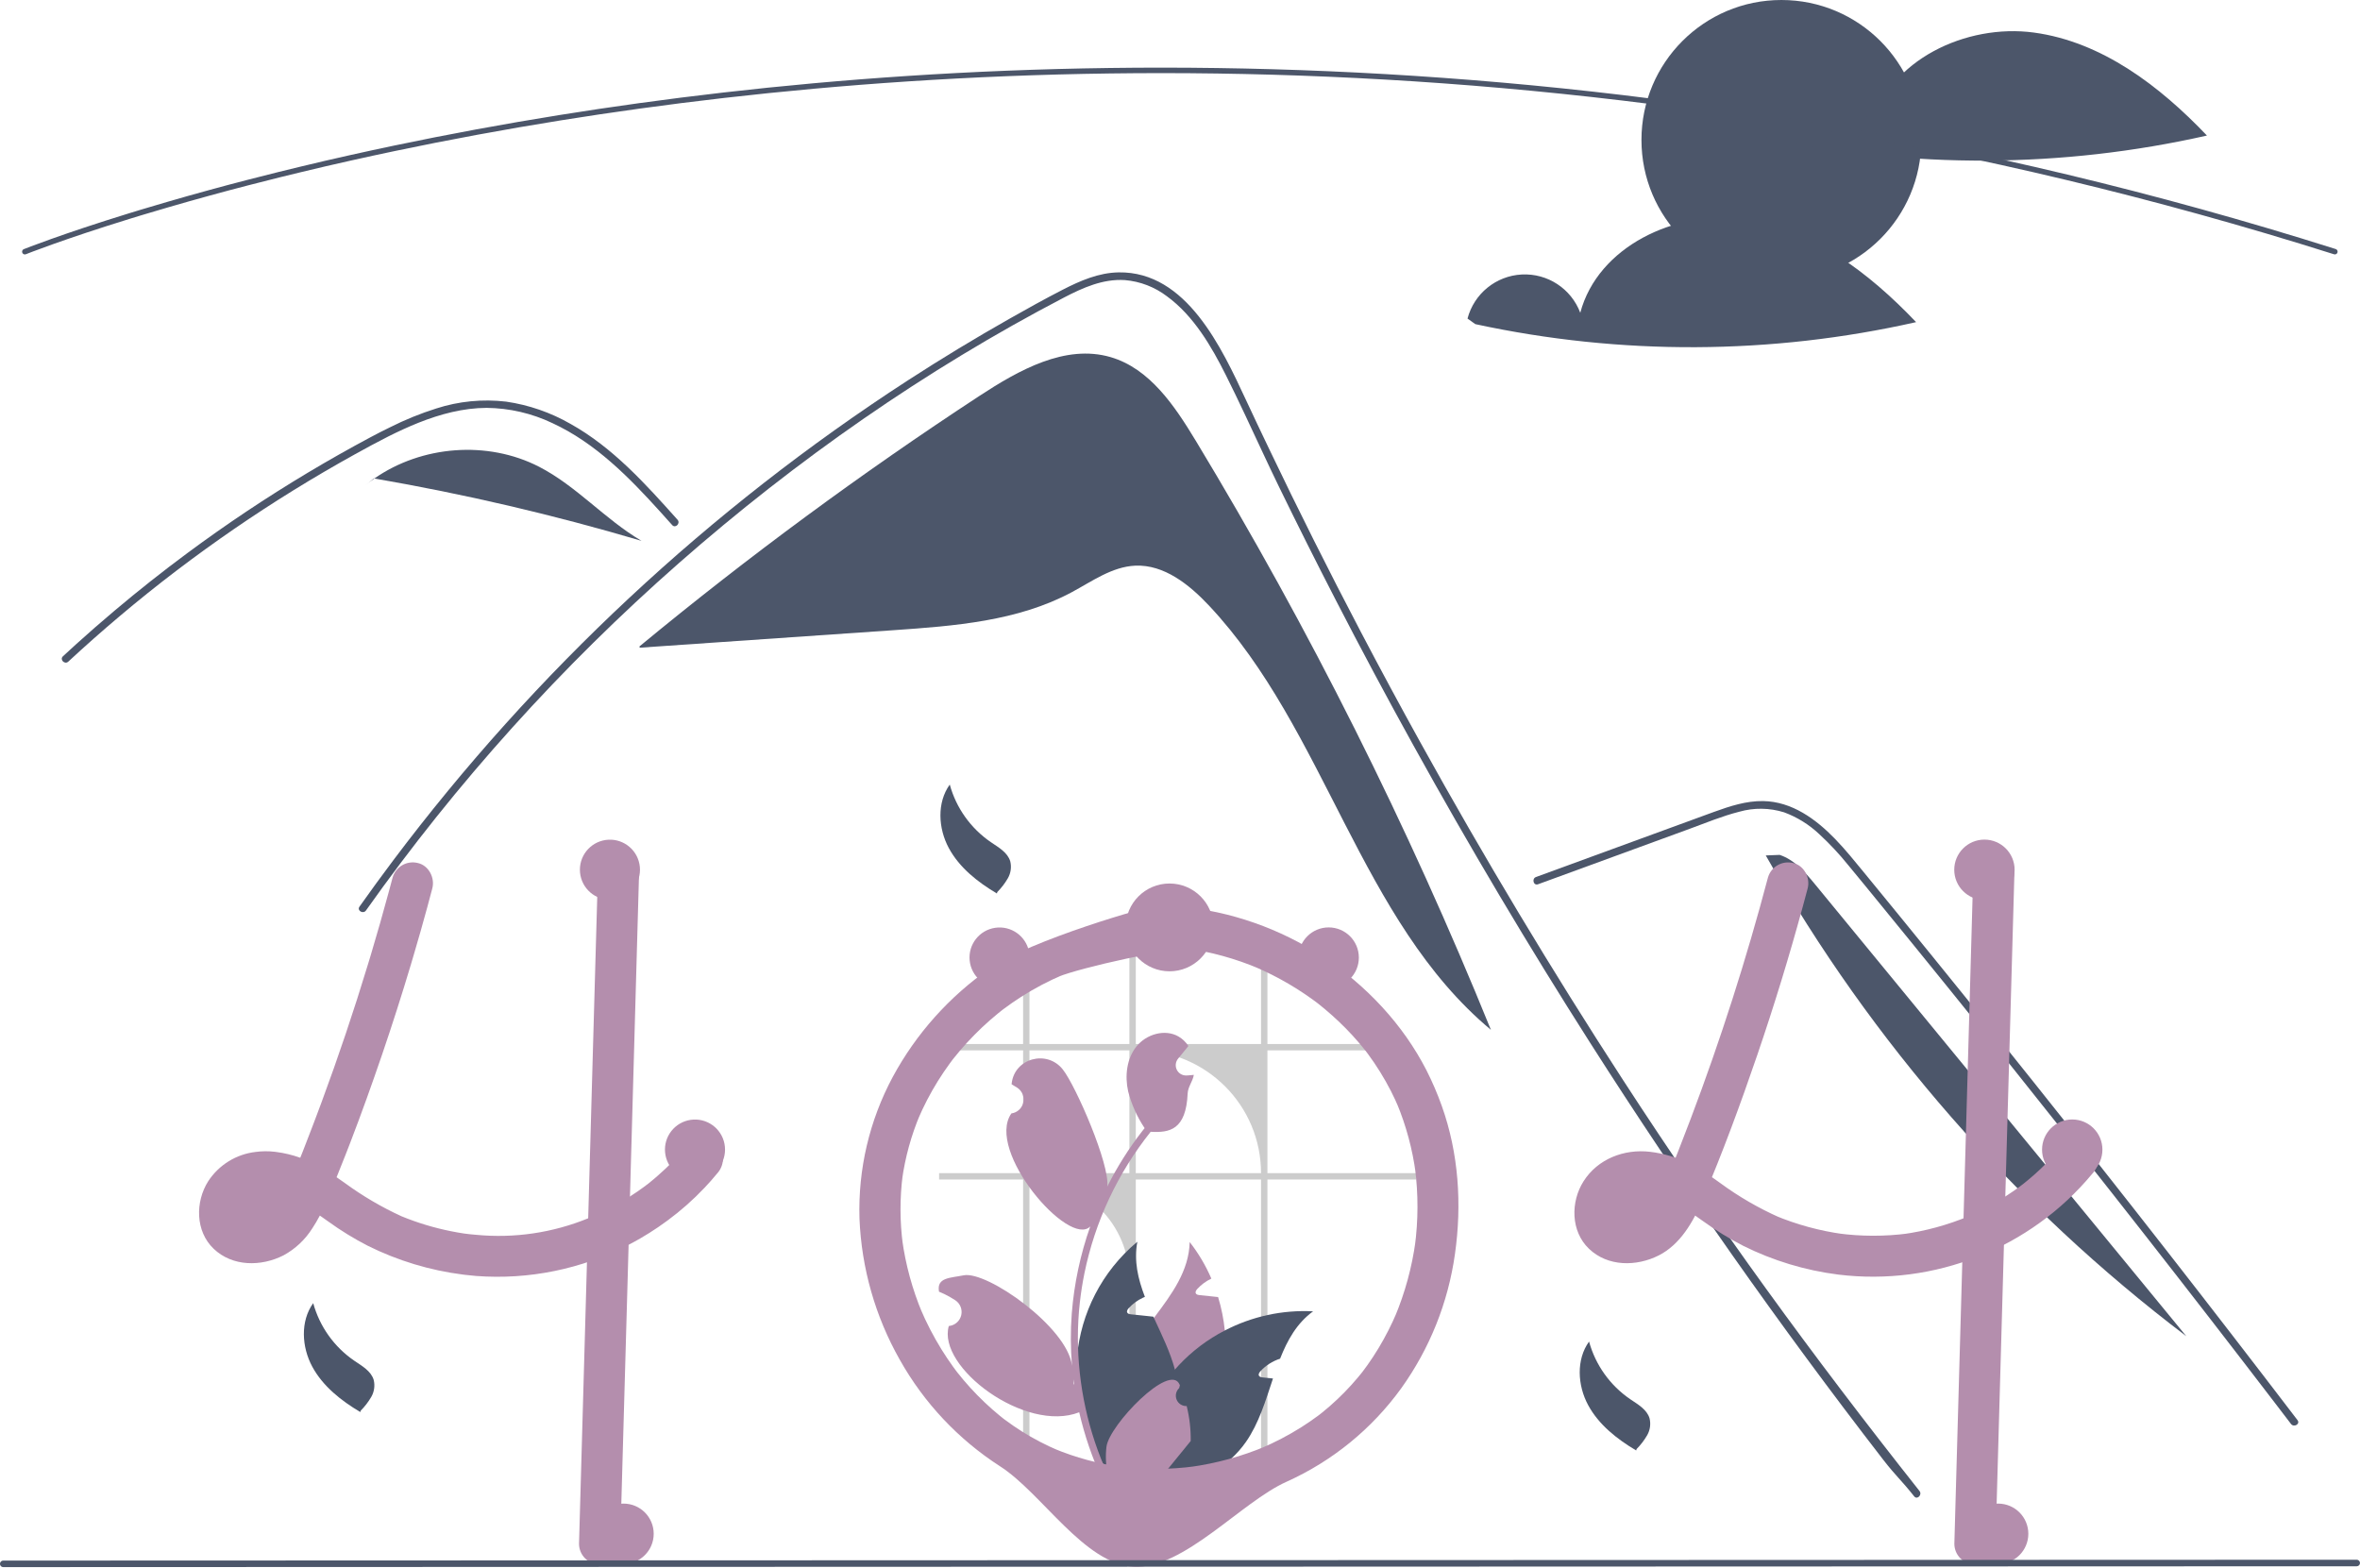
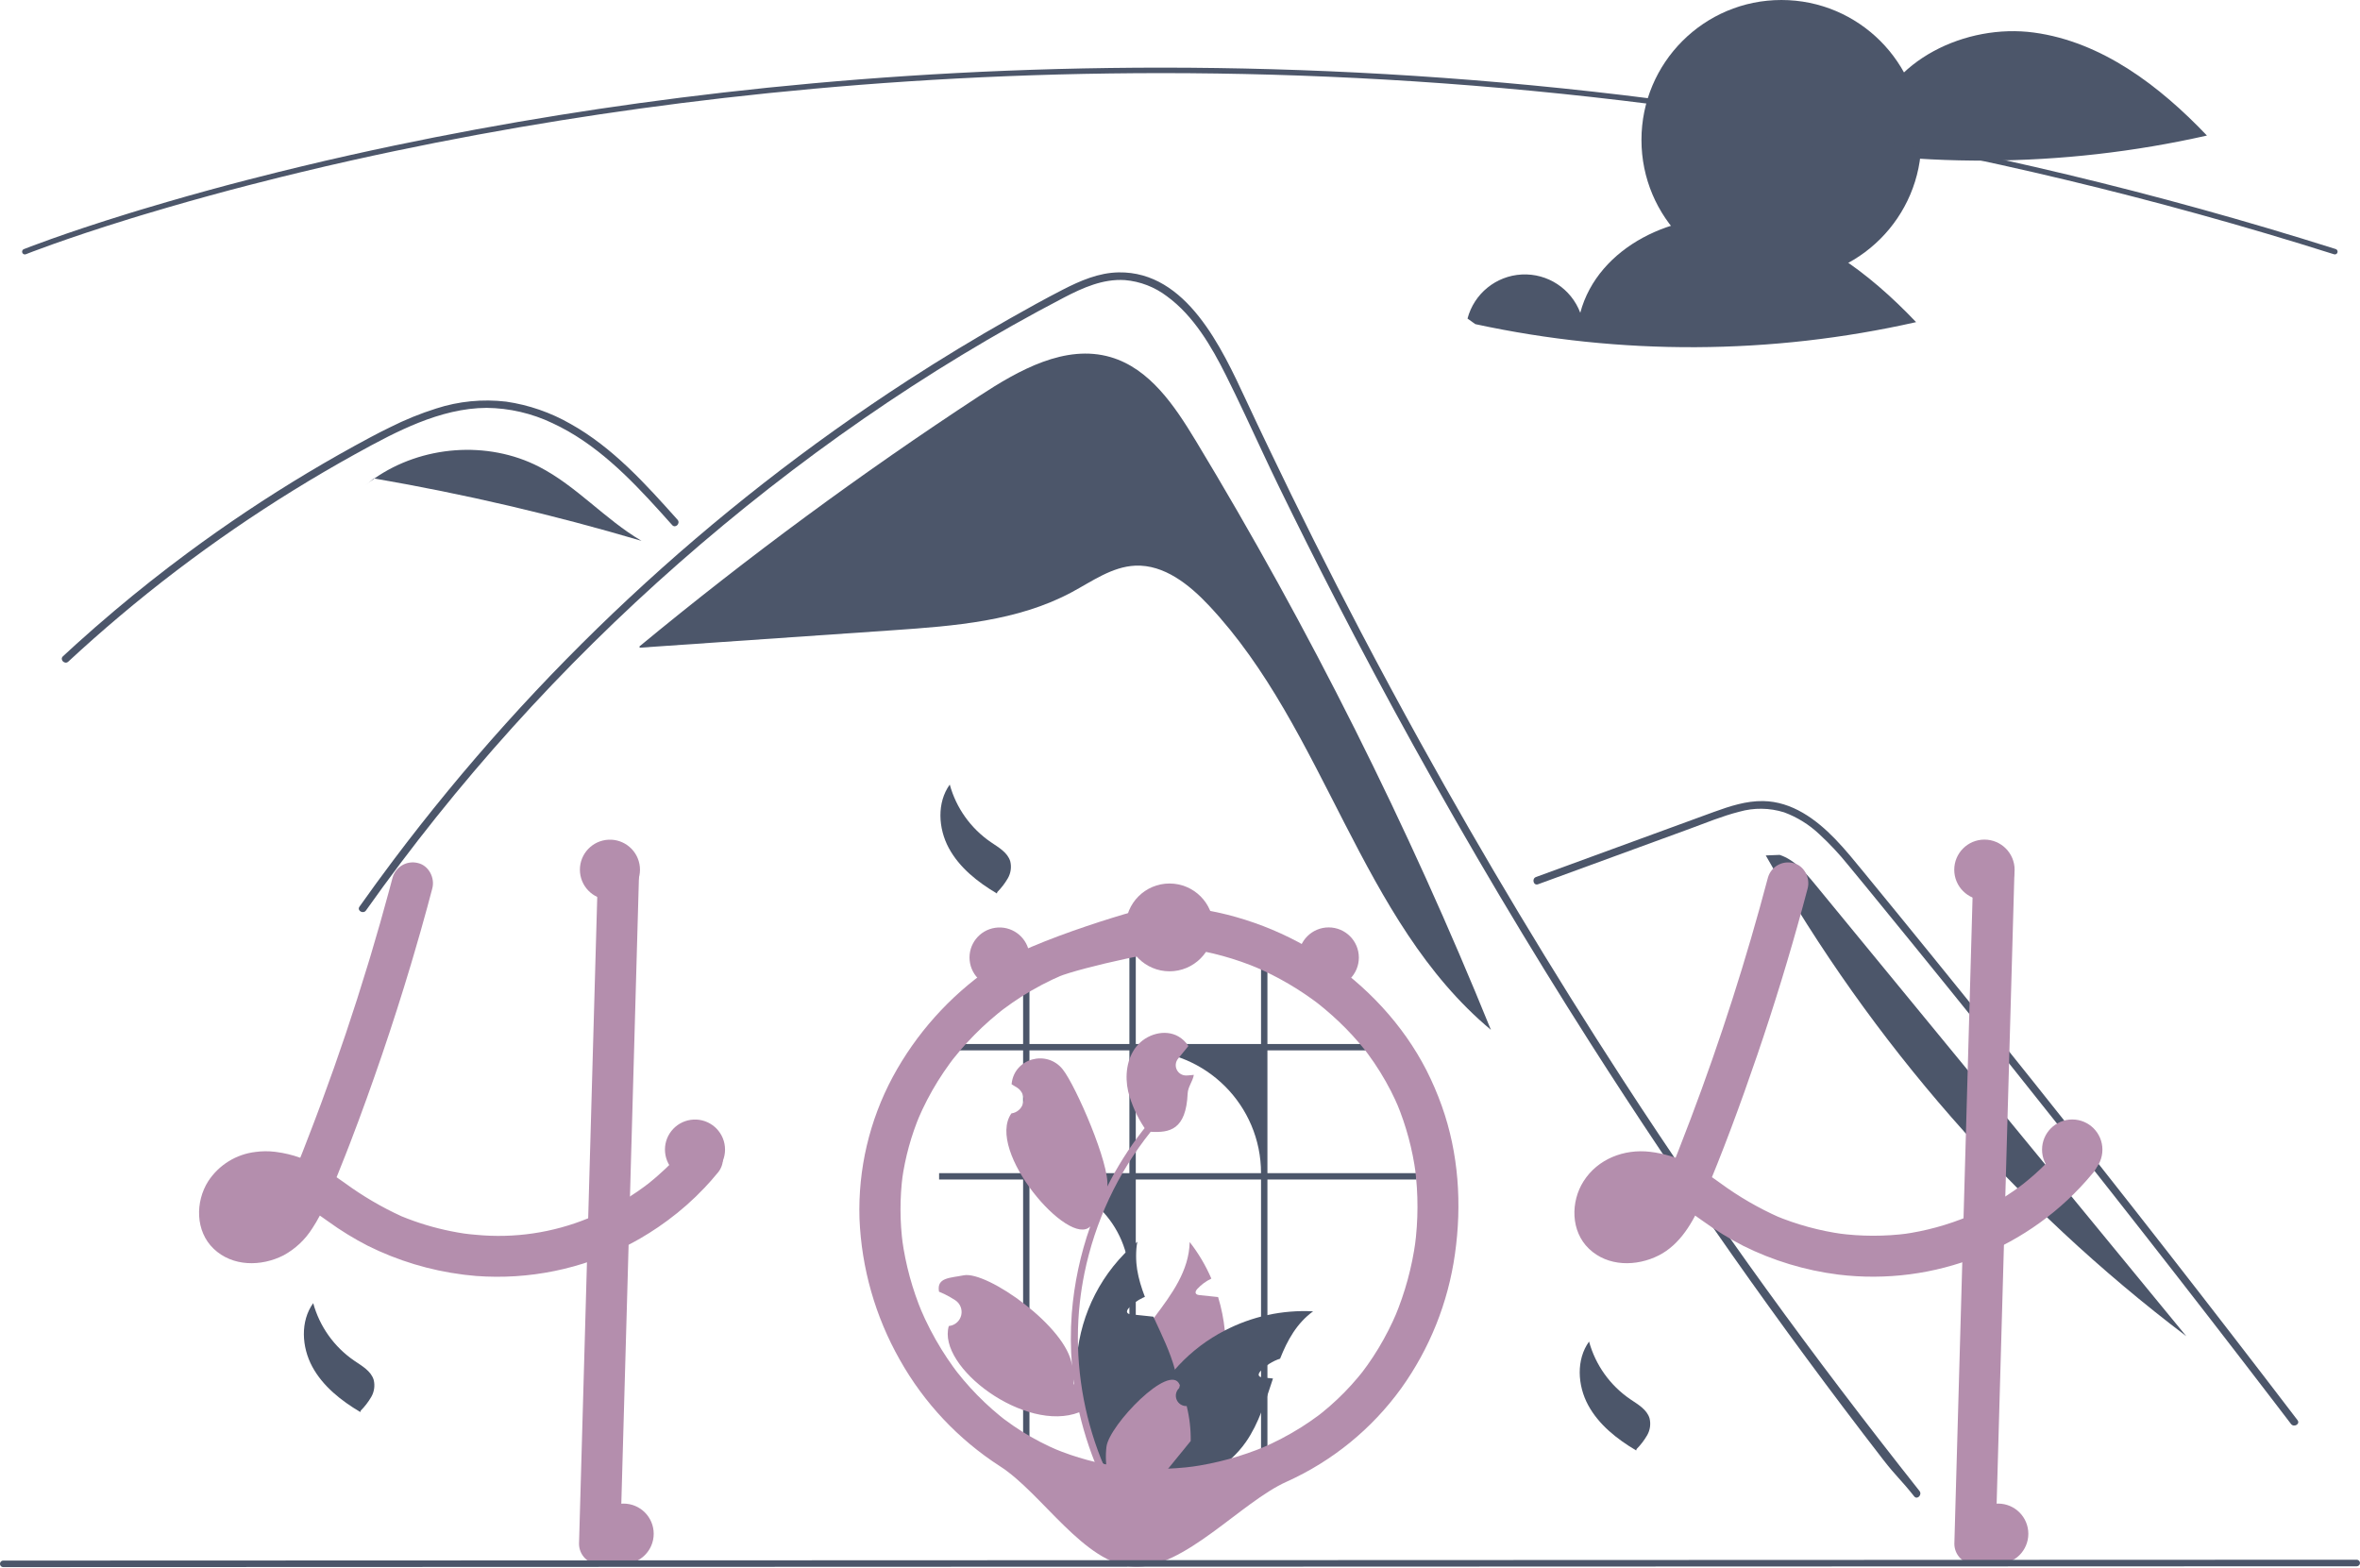
<svg xmlns="http://www.w3.org/2000/svg" data-name="Layer 1" viewBox="0 0 860.13 571.15">
  <path transform="translate(-169.93 -164.43)" d="m605.67 324.95c-7.669-12.684-16.757-26.228-30.99-30.37-16.482-4.796-33.413 4.732-47.775 14.135a1392.2 1392.2 0 0 0-123.89 91.283l0.043 0.492q46.226-3.188 92.451-6.375c22.265-1.536 45.296-3.283 64.972-13.816 7.466-3.997 14.745-9.336 23.206-9.708 10.512-0.462 19.677 6.879 26.88 14.549 42.607 45.371 54.937 114.75 102.74 154.62a1517 1517 0 0 0-107.63-214.81z" fill="#4c566a" />
  <path transform="translate(-169.93 -164.43)" d="m867.57 709.78c-4.712-5.95-6.637-7.343-11.285-13.348q-56.764-73.416-106.71-151.79-33.924-53.23-64.483-108.5-14.549-26.278-28.3-52.969-10.67-20.695-20.865-41.638c-1.944-3.988-3.832-7.994-5.711-12.009-4.428-9.442-8.773-18.93-13.439-28.244-5.317-10.616-11.789-21.745-21.553-28.877a29.405 29.405 0 0 0-15.319-5.895c-7.948-0.513-15.282 2.769-22.176 6.353-50.439 26.301-97.659 59.276-140.37 96.798a730.78 730.78 0 0 0-114.04 126.59c-1.008 1.439-3.392 0.064-2.374-1.384q6.009-8.498 12.257-16.813a734.82 734.82 0 0 1 187.6-174.99q18.248-11.826 37.183-22.542c6.362-3.603 12.752-7.16 19.251-10.497 6.372-3.273 13.137-6.215 20.416-6.325 24.77-0.385 37.595 27.667 46.405 46.542q4.153 8.911 8.406 17.766 16.075 33.621 33.387 66.628 10.685 20.379 21.837 40.52 34.707 62.718 73.779 122.9c34.506 53.143 68.737 100.09 108.05 149.78 1.082 1.375-0.852 3.337-1.944 1.944z" fill="#4c566a" />
  <path transform="translate(-169.93 -164.43)" d="m414.92 355.8c-1.439-1.604-2.869-3.209-4.318-4.813-11.422-12.633-23.679-25.118-39.364-32.361a57.11 57.11 0 0 0-23.927-5.546c-8.562 0.028-16.932 2.273-24.843 5.418-3.74 1.494-7.398 3.19-11.001 4.996-4.116 2.072-8.159 4.281-12.183 6.509q-11.331 6.27-22.368 13.091-21.961 13.572-42.546 29.216-10.671 8.113-20.902 16.758-9.516 8.03-18.646 16.492c-1.302 1.201-3.245-0.743-1.944-1.944 1.604-1.494 3.227-2.979 4.85-4.446q6.875-6.215 13.971-12.193 12.939-10.918 26.549-20.993 21.163-15.676 43.783-29.225 11.304-6.765 22.918-12.963c2.338-1.247 4.703-2.466 7.096-3.621a113.12 113.12 0 0 1 16.868-6.866 60.006 60.006 0 0 1 25.476-2.503 66.327 66.327 0 0 1 23.505 8.131c15.401 8.608 27.346 21.919 38.97 34.909 1.174 1.32-0.761 3.273-1.944 1.953z" fill="#4c566a" />
  <path transform="translate(-169.93 -164.43)" d="m730.48 486.71 55.228-20.2c5.968-2.183 11.921-4.668 18.09-6.23a28.539 28.539 0 0 1 16.374 0.209 37.738 37.738 0 0 1 12.771 7.917 103.64 103.64 0 0 1 10.475 11.186c3.989 4.794 7.92 9.639 11.868 14.467q24.441 29.891 48.563 60.041 24.121 30.15 47.92 60.556 23.857 30.48 47.385 61.216 2.882 3.765 5.76 7.534c1.06 1.388 3.45 0.02 2.375-1.388q-23.702-31.044-47.735-61.835-24.092-30.864-48.516-61.466-24.424-30.601-49.179-60.937-6.167-7.558-12.354-15.099c-3.479-4.241-6.92-8.527-10.736-12.474-7.005-7.245-15.758-13.648-26.234-13.822-6.16-0.102-12.121 1.853-17.844 3.923-6.17 2.232-12.325 4.506-18.486 6.759l-46.453 16.991c-1.649 0.603-0.937 3.262 0.731 2.652z" fill="#4c566a" />
  <path transform="translate(-169.93 -164.43)" d="m366.38 334.53c-18.754-9.639-42.771-7.751-60.005 4.291a855.85 855.85 0 0 1 97.371 22.726c-13.283-7.784-23.673-19.98-37.365-27.017z" fill="#4c566a" />
  <path transform="translate(-169.93 -164.43)" d="m306.19 338.78-3.61 2.935c1.221-1.027 2.491-1.99 3.795-2.901-0.062-0.011-0.123-0.023-0.185-0.033z" fill="#4c566a" />
  <path transform="translate(-169.93 -164.43)" d="m831.55 486.85c-3.633-4.422-7.561-9.052-12.994-10.848l-5.073 0.2a575.44 575.44 0 0 0 153.27 175.22q-67.6-82.286-135.2-164.57z" fill="#4c566a" />
  <path transform="translate(-169.93 -164.43)" d="m516.08 450.37a37.481 37.481 0 0 0 14.931 20.959c2.82 1.92 6.157 3.762 7.122 7.035a8.379 8.379 0 0 1-0.874 6.15 24.884 24.884 0 0 1-3.861 5.041l-0.137 0.512c-6.998-4.147-13.656-9.393-17.522-16.551s-4.405-16.539 0.341-23.145" fill="#4c566a" />
  <path transform="translate(-169.93 -164.43)" d="m749.08 653.37a37.481 37.481 0 0 0 14.931 20.959c2.82 1.92 6.157 3.762 7.122 7.035a8.379 8.379 0 0 1-0.874 6.15 24.884 24.884 0 0 1-3.861 5.041l-0.137 0.512c-6.998-4.147-13.656-9.393-17.522-16.551s-4.405-16.539 0.341-23.145" fill="#4c566a" />
  <path transform="translate(-169.93 -164.43)" d="m284.08 639.37a37.481 37.481 0 0 0 14.931 20.959c2.82 1.92 6.157 3.762 7.122 7.035a8.379 8.379 0 0 1-0.874 6.15 24.884 24.884 0 0 1-3.861 5.041l-0.137 0.512c-6.998-4.147-13.656-9.393-17.522-16.551s-4.405-16.539 0.341-23.145" fill="#4c566a" />
  <circle cx="649.25" cy="51" r="51" fill="#4c566a" />
  <path transform="translate(-169.93 -164.43)" d="m911.22 176.3c-24.717-3.341-52.935 10.019-59.341 34.124a21.597 21.597 0 0 0-41.094 2.109l2.83 2.027a372.27 372.27 0 0 0 160.66-0.726c-17.193-18.069-38.337-34.192-63.054-37.533z" fill="#4c566a" />
  <path transform="translate(-169.93 -164.43)" d="m805.22 244.3c-24.717-3.341-52.935 10.019-59.341 34.124a21.597 21.597 0 0 0-41.094 2.109l2.83 2.027a372.27 372.27 0 0 0 160.66-0.726c-17.193-18.069-38.337-34.192-63.054-37.533z" fill="#4c566a" />
  <path transform="translate(-169.93 -164.43)" d="m1020.9 257.15a0.982 0.982 0 0 1-0.302-0.047c-264.41-83.618-497.44-72.684-646.38-48.786-20.269 3.251-40.591 7.006-60.404 11.161-5.058 1.06-10.306 2.195-15.597 3.378-6.319 1.407-12.554 2.856-18.532 4.306q-3.873 0.917-7.595 1.849c-3.758 0.928-7.572 1.895-11.66 2.957-4.568 1.178-9.209 2.413-13.797 3.672a0.442 0.442 0 0 1-0.051 0.015l4.9e-4 1e-3c-5.183 1.415-10.338 2.871-15.323 4.325-2.698 0.779-5.304 1.548-7.799 2.307-0.279 0.077-0.526 0.151-0.776 0.228l-0.536 0.163c-0.311 0.095-0.617 0.188-0.924 0.275l-0.02 0.006 4.8e-4 1e-3 -0.812 0.252c-0.968 0.293-1.912 0.579-2.841 0.864-24.545 7.566-38.038 12.949-38.171 13.002a1 1 0 1 1-0.744-1.856c0.134-0.053 13.693-5.463 38.328-13.058 0.932-0.286 1.879-0.572 2.85-0.866l0.754-0.234c0.026-0.01 0.052-0.018 0.078-0.025 0.305-0.087 0.61-0.18 0.919-0.273l0.537-0.163c0.268-0.081 0.531-0.161 0.801-0.235 2.478-0.754 5.093-1.524 7.798-2.307 4.987-1.455 10.147-2.911 15.334-4.328 0.016-0.006 0.033-0.01 0.049-0.015v-1e-3c4.604-1.263 9.263-2.503 13.845-3.685 4.094-1.063 7.915-2.032 11.68-2.962q3.738-0.93 7.609-1.853c5.985-1.451 12.233-2.902 18.563-4.312 5.299-1.184 10.556-2.322 15.622-3.383 19.843-4.162 40.198-7.923 60.497-11.179 149.15-23.932 382.52-34.884 647.3 48.854a1 1 0 0 1-0.301 1.953z" fill="#4c566a" />
  <path transform="translate(-169.93 -164.43)" d="M432.923,584.266a6.729,6.729,0,0,0-1.7-2.67,6.43,6.43,0,0,0-.92-.71c-2.61-1.74-6.51-2.13-8.99,0a5.81,5.81,0,0,0-.69.71q-1.11,1.365-2.28,2.67c-1.28,1.46-2.59,2.87-3.96,4.24-.39.38-.78.77-1.18,1.15-.23.23-.46.45-.69.67-.88.84-1.78,1.65-2.69,2.45-.48.43-.96.85-1.45,1.26-.73.61-1.46,1.22-2.2,1.81-.07.05-.14.1-.21.16-.02.01-.03.03-.05.04-.01,0-.02,0-.03.02a.179.179,0,0,0-.07.05c-.22.15-.37.25-.48.34.04-.02.08-.05.12-.07-.18.14-.37.28-.55.42-1.75,1.29-3.54,2.53-5.37,3.69a99.21,99.21,0,0,1-14.22,7.55c-.33.13-.67.27-1.01.4a85.97,85.97,0,0,1-40.85,6.02q-2.13-.165-4.26-.45c-1.64-.24-3.27-.53-4.89-.86a97.932,97.932,0,0,1-18.02-5.44,118.652,118.652,0,0,1-20.66-12.12c-1-.71-2.01-1.42-3.02-2.11,1.15-2.82,2.28-5.64,3.38-8.48.55-1.37,1.08-2.74,1.6-4.12,4.09-10.63,7.93-21.36,11.61-32.13q5.58-16.365,10.53-32.92.51-1.68.99-3.36,2.595-8.745,4.98-17.53c.15-.57.31-1.13.45-1.7q.69-2.52,1.35-5.04c1-3.79-1.26-8.32-5.24-9.23a7.634,7.634,0,0,0-9.22,5.24c-.43,1.62-.86,3.23-1.3,4.85q-3.165,11.745-6.66,23.41-.51,1.68-1.02,3.36-7.71,25.41-16.93,50.31-1.11,3.015-2.25,6.01c-.37.98-.74,1.96-1.12,2.94-.73,1.93-1.48,3.86-2.23,5.79-.43,1.13-.87,2.26-1.31,3.38-.29.71-.57,1.42-.85,2.12a41.809,41.809,0,0,0-8.81-2.12l-.48-.06a27.397,27.397,0,0,0-7.01.06,23.914,23.914,0,0,0-17.24,10.66c-4.77,7.51-4.71,18.25,1.98,24.63,6.89,6.57,17.32,6.52,25.43,2.41a28.351,28.351,0,0,0,10.52-9.86,50.569,50.569,0,0,0,2.74-4.65c.21.14.42.28.63.43.8.56,1.6,1.13,2.39,1.69a111.738,111.738,0,0,0,14.51,8.91,108.359,108.359,0,0,0,34.62,10.47c.27.03.53.07.8.1,1.33.17,2.67.3,4.01.41a103.782,103.782,0,0,0,55.58-11.36q2.175-1.125,4.31-2.36,3.315-1.92,6.48-4.08c1.15-.78,2.27-1.57,3.38-2.4a101.042,101.042,0,0,0,13.51-11.95q2.355-2.475,4.51-5.11a8.061,8.061,0,0,0,2.2-5.3A7.564,7.564,0,0,0,432.923,584.266Zm-165.59,23.82c.21-.15.42-.31.62-.47C267.893,607.766,267.603,607.936,267.333,608.086Zm3.21-3.23c-.23.26-.44.52-.67.78a23.366,23.366,0,0,1-2.25,2.2c-.11.1-.23.2-.35.29a.01.01,0,0,0-.01.01,3.804,3.804,0,0,0-.42.22q-.645.39-1.32.72a17.005,17.005,0,0,1-2.71.75,16.799,16.799,0,0,1-2.13.02h-.02a14.823,14.823,0,0,1-1.45-.4c-.24-.12-.47-.26-.7-.4-.09-.08-.17-.16-.22-.21a2.44,2.44,0,0,1-.27-.29.01.01,0,0,0-.01-.01c-.11-.2-.23-.4-.34-.6a.031.031,0,0,1-.01-.02c-.08-.25-.15-.51-.21-.77a12.511,12.511,0,0,1,.01-1.37,13.467,13.467,0,0,1,.54-1.88,11.068,11.068,0,0,1,.69-1.26c.02-.04.12-.2.23-.38.01-.01.01-.01.01-.02.15-.17.3-.35.46-.51.27-.3.56-.56.85-.83a18.022,18.022,0,0,1,1.75-1.01,19.481,19.481,0,0,1,2.93-.79,24.989,24.989,0,0,1,4.41.04,30.301,30.301,0,0,1,4.1,1.01,36.945,36.945,0,0,1-2.77,4.54C270.623,604.746,270.583,604.806,270.543,604.856Zm-11.12-3.29a2.18,2.18,0,0,1-.31.39A1.409,1.409,0,0,1,259.423,601.566Z" fill="#B48EAD" />
  <path transform="translate(-169.93 -164.43)" d="M402.863,482.136q-.135,4.71-.27,9.42-.285,10.455-.59,20.92-.315,11.775-.66,23.54-.165,6.075-.34,12.15-.465,16.365-.92,32.72c-.03,1.13-.07,2.25-.1,3.38q-.225,8.115-.45,16.23-.255,8.805-.5,17.61-.18,6.6-.37,13.21-1.35,47.895-2.7,95.79a7.648,7.648,0,0,1-7.5,7.5,7.561,7.561,0,0,1-7.5-7.5q.75-26.94,1.52-53.88.675-24.36,1.37-48.72.225-8.025.45-16.06.345-12.09.68-24.18c.03-1.13.07-2.25.1-3.38.02-.99.05-1.97.08-2.96q.66-23.475,1.32-46.96.27-9.24.52-18.49.3-10.545.6-21.08c.09-3.09.17-6.17.26-9.26a7.648,7.648,0,0,1,7.5-7.5A7.561,7.561,0,0,1,402.863,482.136Z" fill="#B48EAD" />
  <path transform="translate(-169.93 -164.43)" d="m814.29 484.22a893.24 893.24 0 0 1-28.161 87.941c-3.007 7.946-6.083 15.877-9.371 23.712l0.756-1.792a54.583 54.583 0 0 1-5.59 10.612q-0.229 0.321-0.467 0.636 1.166-1.49 0.443-0.589c-0.254 0.301-0.505 0.602-0.768 0.895a23.664 23.664 0 0 1-2.249 2.203q-0.301 0.258-0.612 0.504l0.938-0.729c-0.109 0.257-0.873 0.597-1.111 0.743a18.254 18.254 0 0 1-2.405 1.218l1.792-0.756a19.086 19.086 0 0 1-4.231 1.161l1.994-0.268a17.021 17.021 0 0 1-4.298 0.046l1.994 0.268a14.002 14.002 0 0 1-3.405-0.917l1.792 0.756a12.012 12.012 0 0 1-1.679-0.896c-0.271-0.177-1.105-0.809-0.015 0.025 1.133 0.866 0.146 0.074-0.088-0.156-0.194-0.192-0.37-0.4-0.56-0.595-0.882-0.905 0.996 1.557 0.397 0.499a18.182 18.182 0 0 1-0.878-1.637l0.756 1.792a11.925 11.925 0 0 1-0.728-2.651l0.268 1.994a13.651 13.651 0 0 1-0.003-3.405l-0.268 1.994a15.964 15.964 0 0 1 0.995-3.68l-0.756 1.792a16.729 16.729 0 0 1 1.178-2.299 6.729 6.729 0 0 1 0.729-1.071c0.049 0.016-1.269 1.513-0.569 0.757 0.183-0.198 0.354-0.406 0.539-0.602 0.296-0.314 0.614-0.601 0.926-0.898 1.045-0.994-1.462 0.966-0.257 0.179a19.049 19.049 0 0 1 2.749-1.499l-1.792 0.756a20.311 20.311 0 0 1 4.995-1.34l-1.994 0.268a25.628 25.628 0 0 1 6.461 0.076l-1.994-0.268a33.211 33.211 0 0 1 7.892 2.22l-1.792-0.756c5.39 2.314 10.163 5.749 14.928 9.118a111.95 111.95 0 0 0 14.506 8.906 108.39 108.39 0 0 0 34.622 10.474 103.93 103.93 0 0 0 92.586-36.752 8.078 8.078 0 0 0 2.197-5.303 7.632 7.632 0 0 0-2.197-5.303c-2.752-2.526-7.949-3.239-10.607 0a95.636 95.636 0 0 1-8.107 8.727q-2.017 1.914-4.142 3.71-1.214 1.026-2.461 2.011c-0.393 0.311-1.619 1.138 0.263-0.197-0.431 0.306-0.845 0.64-1.271 0.955a99.269 99.269 0 0 1-20.332 11.565l1.792-0.756a96.836 96.836 0 0 1-24.171 6.622l1.994-0.268a97.643 97.643 0 0 1-25.754-0.038l1.994 0.268a99.8 99.8 0 0 1-24.857-6.77l1.792 0.756a116.03 116.03 0 0 1-21.736-12.591 86.877 86.877 0 0 0-11.113-6.994 42.824 42.824 0 0 0-14.438-4.388c-9.439-1.111-19.057 2.566-24.246 10.72-4.776 7.505-4.714 18.244 1.974 24.625 6.888 6.572 17.318 6.517 25.436 2.406 7.817-3.959 12.513-12.185 15.815-19.942 7.431-17.455 14.01-35.314 20.14-53.263q9.097-26.637 16.499-53.813 0.917-3.366 1.807-6.739c1.001-3.789-1.261-8.32-5.238-9.226a7.633 7.633 0 0 0-9.226 5.238z" fill="#B48EAD" />
  <path transform="translate(-169.93 -164.43)" d="m889.12 482.14-5.385 191.09-1.518 53.884a7.565 7.565 0 0 0 7.5 7.5 7.649 7.649 0 0 0 7.5-7.5l2.7-95.793 4.204-149.18a7.565 7.565 0 0 0-7.5-7.5 7.649 7.649 0 0 0-7.5 7.5z" fill="#B48EAD" />
-   <path transform="translate(-169.93 -164.43)" d="m629.53 700.36h2.329v-106.04h54.329v-2.323h-54.329v-44.744h41.956q-0.923-1.173-1.899-2.317h-40.057v-29.553c-0.77-0.328-1.547-0.645-2.329-0.944v30.496h-45.652v-37.865c-0.782 0.036-1.553 0.09-2.329 0.155v37.71h-36.42v-28.251c-0.782 0.346-1.553 0.711-2.317 1.093v27.158h-30.616v2.317h30.616v44.744h-30.616v2.323h30.616v106.04h2.317v-106.04a36.413 36.413 0 0 1 36.42 36.42v69.622h2.329v-106.04h45.652zm-84.401-108.36v-44.744h36.42v44.744zm38.749 0v-44.744h0.914a44.741 44.741 0 0 1 44.738 44.744z" opacity=".2" />
+   <path transform="translate(-169.93 -164.43)" d="m629.53 700.36h2.329v-106.04h54.329v-2.323h-54.329v-44.744h41.956q-0.923-1.173-1.899-2.317h-40.057v-29.553c-0.77-0.328-1.547-0.645-2.329-0.944v30.496h-45.652v-37.865c-0.782 0.036-1.553 0.09-2.329 0.155v37.71h-36.42v-28.251c-0.782 0.346-1.553 0.711-2.317 1.093v27.158h-30.616v2.317h30.616v44.744h-30.616v2.323h30.616v106.04h2.317v-106.04a36.413 36.413 0 0 1 36.42 36.42v69.622h2.329v-106.04h45.652zm-84.401-108.36v-44.744h36.42v44.744zm38.749 0v-44.744h0.914a44.741 44.741 0 0 1 44.738 44.744z" fill="#4c566a" />
  <path transform="translate(-169.93 -164.43)" d="M615.303,668.566a63.059,63.059,0,0,1-20.05,33.7c-.74.64-1.48,1.26-2.25,1.87q-2.805.255-5.57.52c-1.53.14-3.04.29-4.54.43l-.27.03-.19-1.64-.76-6.64a37.623,37.623,0,0,1-3.3-32.44c2.64-7.12,7.42-13.41,12.12-19.65,6.49-8.62,12.8-17.14,13.03-27.65a60.544,60.544,0,0,1,7.9,13.33,16.432,16.432,0,0,0-5.12,3.77c-.41.45-.82,1.08-.54,1.62.24.46.84.57,1.36.63,1.25.13,2.51.26,3.76.39,1,.11,2,.21,3,.32a63.99,63.99,0,0,1,2.45,12.18A61.189,61.189,0,0,1,615.303,668.566Z" fill="#B48EAD" />
  <path transform="translate(-169.93 -164.43)" d="M648.503,642.356c-5.9,4.29-9.35,10.46-12.03,17.26a16.628,16.628,0,0,0-7.17,4.58c-.41.45-.82,1.08-.54,1.62.24.46.84.57,1.36.63,1.25.13,2.51.26,3.76.39-2.68,8.04-5.14,16.36-9.88,23.15a36.989,36.989,0,0,1-12.03,10.91,38.492,38.492,0,0,1-4.02,1.99q-7.62.585-14.95,1.25-2.805.255-5.57.52c-1.53.14-3.04.29-4.54.43q-.015-.825,0-1.65a63.304,63.304,0,0,1,15.25-39.86c.45-.52.91-1.03,1.38-1.54a61.792,61.792,0,0,1,16.81-12.7A62.654,62.654,0,0,1,648.503,642.356Z" fill="#4c566a" />
  <path transform="translate(-169.93 -164.43)" d="M589.163,699.526l-1.15,3.4-.58,1.73c-1.53.14-3.04.29-4.54.43l-.27.03c-1.66.17-3.31.34-4.96.51-.43-.5-.86-1.01-1.28-1.53a62.03,62.03,0,0,1,8.07-87.11c-1.32,6.91.22,13.53,2.75,20.1-.27.11-.53.22-.78.34a16.432,16.432,0,0,0-5.12,3.77c-.41.45-.82,1.08-.54,1.62.24.46.84.57,1.36.63,1.25.13,2.51.26,3.76.39,1,.11,2,.21,3,.32q.705.075,1.41.15c.07.15.13.29.2.44,2.85,6.18,5.92,12.39,7.65,18.83a43.666,43.666,0,0,1,1.02,4.91A37.604,37.604,0,0,1,589.163,699.526Z" fill="#4c566a" />
  <path transform="translate(-169.93 -164.43)" d="m689.82 554.49c-8.609-16.792-21.946-30.921-37.632-41.304a114.24 114.24 0 0 0-52.563-18.38q-3.69-0.335-7.399-0.393c-2.921-0.044-46.866 12.632-61.587 22.982a114.29 114.29 0 0 0-35.333 39.527 102.5 102.5 0 0 0-12.126 51.633 113.56 113.56 0 0 0 14.703 51.476 110.48 110.48 0 0 0 36.444 38.746c15.338 9.787 30.745 35.736 48.854 36.652 18.246 0.923 39.054-23.555 55.695-30.987a104.43 104.43 0 0 0 41.726-34.005 110.25 110.25 0 0 0 19.599-48.948c2.574-18.083 1.374-36.733-4.801-54.016a111.86 111.86 0 0 0-5.58-12.983c-1.78-3.505-6.996-4.796-10.261-2.691a7.68 7.68 0 0 0-2.691 10.261q1.568 3.088 2.915 6.278l-0.756-1.792a101.15 101.15 0 0 1 6.876 25.538l-0.268-1.994a109.23 109.23 0 0 1-0.066 28.683l0.268-1.994a109.73 109.73 0 0 1-7.555 27.674l0.756-1.792a104.21 104.21 0 0 1-6.671 13.098q-1.923 3.186-4.081 6.222c-0.632 0.888-1.283 1.761-1.939 2.631-0.856 1.136 1.167-1.483 0.282-0.369-0.151 0.19-0.3 0.38-0.452 0.569q-0.681 0.852-1.382 1.688a93.613 93.613 0 0 1-10.176 10.384q-1.366 1.192-2.778 2.331c-0.469 0.378-0.932 0.773-1.421 1.125 0.019-0.013 1.58-1.199 0.656-0.511-0.29 0.216-0.579 0.436-0.87 0.652q-2.91 2.156-5.974 4.092a103.49 103.49 0 0 1-14.756 7.713l1.792-0.756a109.21 109.21 0 0 1-27.597 7.551l1.994-0.268a108.15 108.15 0 0 1-28.589 0.051l1.994 0.268a99.835 99.835 0 0 1-25.095-6.785l1.792 0.756a93.643 93.643 0 0 1-13.416-6.991q-3.174-2-6.184-4.247c-0.286-0.214-0.57-0.43-0.855-0.645-0.915-0.691 0.658 0.51 0.67 0.518a19.169 19.169 0 0 1-1.535-1.225q-1.454-1.184-2.861-2.422a101.99 101.99 0 0 1-10.493-10.709q-1.213-1.434-2.374-2.91c-0.335-0.426-0.947-1.29 0.404 0.529-0.178-0.239-0.362-0.474-0.542-0.712q-0.647-0.858-1.276-1.728-2.203-3.048-4.188-6.246a109.29 109.29 0 0 1-7.805-15.108l0.756 1.792a106.59 106.59 0 0 1-7.34-26.837l0.268 1.994a97.866 97.866 0 0 1-0.048-25.636l-0.268 1.994a94.673 94.673 0 0 1 6.595-23.959l-0.756 1.792a101.56 101.56 0 0 1 7.195-13.856q2.066-3.323 4.378-6.485 0.525-0.718 1.062-1.428c0.324-0.428 1.215-1.493-0.305 0.388 0.149-0.184 0.293-0.374 0.439-0.56q1.269-1.608 2.6-3.165a107.4 107.4 0 0 1 10.883-11.021q1.474-1.292 2.995-2.529 0.691-0.562 1.391-1.113c0.187-0.147 0.376-0.291 0.562-0.439-1.997 1.589-0.555 0.433-0.102 0.093q3.134-2.348 6.435-4.461a103.64 103.64 0 0 1 15.387-8.108l-1.792 0.756c7.76-3.258 42.141-10.949 48.394-10.11l-1.994-0.268a106.22 106.22 0 0 1 26.72 7.382l-1.792-0.756a110.31 110.31 0 0 1 12.6 6.329q3.043 1.784 5.967 3.763 1.383 0.937 2.738 1.915 0.677 0.489 1.346 0.989c0.248 0.185 0.494 0.373 0.741 0.558 1.039 0.779-1.431-1.128-0.342-0.267a110.84 110.84 0 0 1 10.368 9.253q2.401 2.445 4.637 5.045 1.147 1.334 2.246 2.708c0.364 0.455 1.605 2.101 0.084 0.085 0.372 0.493 0.747 0.982 1.114 1.479a97.977 97.977 0 0 1 8.392 13.538c1.793 3.498 6.987 4.802 10.261 2.691a7.677 7.677 0 0 0 2.691-10.261z" fill="#B48EAD" />
  <path transform="translate(-169.93 -164.43)" d="m602.43 676.88a3.78 3.78 0 0 1-2.739-6.551c0.095-0.379 0.164-0.651 0.259-1.03q-0.051-0.124-0.103-0.247c-3.48-8.298-25.685 14.833-26.645 22.632a30.029 30.029 0 0 0 0.527 10.328 120.39 120.39 0 0 1-10.952-50.003 116.2 116.2 0 0 1 0.721-12.963q0.597-5.293 1.657-10.511a121.79 121.79 0 0 1 24.152-51.616c6.874 0.384 12.898-0.663 13.48-13.985 0.103-2.37 1.861-4.422 2.248-6.756-0.656 0.086-1.323 0.14-1.979 0.183-0.204 0.011-0.42 0.021-0.624 0.032l-0.077 0.003a3.745 3.745 0 0 1-3.076-6.101q0.425-0.523 0.851-1.046c0.43-0.538 0.871-1.065 1.302-1.603a1.865 1.865 0 0 0 0.14-0.161c0.495-0.613 0.99-1.216 1.485-1.829a10.829 10.829 0 0 0-3.55-3.432c-4.959-2.905-11.801-0.893-15.384 3.593-3.593 4.486-4.271 10.779-3.023 16.384a43.398 43.398 0 0 0 6.003 13.383c-0.269 0.344-0.549 0.678-0.818 1.022a122.57 122.57 0 0 0-12.794 20.268c1.016-7.939-11.412-36.608-16.218-42.681-5.773-7.294-17.611-4.111-18.628 5.136q-0.015 0.134-0.029 0.268 1.071 0.604 2.096 1.282a5.127 5.127 0 0 1-2.067 9.33l-0.105 0.016c-9.556 13.644 21.077 49.155 28.745 41.181a125.11 125.11 0 0 0-6.734 31.693 118.66 118.66 0 0 0 0.086 19.16l-0.032-0.226c-1.704-13.882-30.931-34.523-39.466-32.803-4.917 0.99-9.759 0.765-9.013 5.725q0.018 0.119 0.036 0.237a34.442 34.442 0 0 1 3.862 1.861q1.071 0.604 2.096 1.282a5.127 5.127 0 0 1-2.067 9.33l-0.105 0.016c-0.075 0.011-0.14 0.022-0.215 0.032-4.35 14.966 27.907 39.12 47.518 31.435h0.011a125.07 125.07 0 0 0 8.402 24.528h30.015c0.108-0.334 0.204-0.678 0.301-1.011a34.102 34.102 0 0 1-8.305-0.495c2.227-2.733 4.454-5.487 6.681-8.219a1.861 1.861 0 0 0 0.14-0.161c1.13-1.399 2.27-2.786 3.4-4.185l6.1e-4 -0.002a49.952 49.952 0 0 0-1.464-12.725zm-34.371-67.613 0.016-0.021-0.016 0.043zm-6.648 59.932-0.258-0.581c0.011-0.42 0.011-0.839 0-1.269 0-0.118-0.021-0.237-0.021-0.355 0.097 0.742 0.183 1.485 0.29 2.227z" fill="#B48EAD" />
  <circle cx="95.249" cy="439" r="11" fill="#B48EAD" />
  <circle cx="227.25" cy="559" r="11" fill="#B48EAD" />
  <circle cx="728.25" cy="559" r="11" fill="#B48EAD" />
  <circle cx="755.25" cy="419" r="11" fill="#B48EAD" />
  <circle cx="723.25" cy="317" r="11" fill="#B48EAD" />
  <path transform="translate(-169.93 -164.43)" d="m434.18 583.43a10.949 10.949 0 1 1-0.21-2.16 10.992 10.992 0 0 1 0.21 2.16z" fill="#B48EAD" />
  <circle cx="484.25" cy="349" r="11" fill="#B48EAD" />
  <path transform="translate(-169.93 -164.43)" d="m545.18 513.43a10.949 10.949 0 1 1-0.21-2.16 10.992 10.992 0 0 1 0.21 2.16z" fill="#B48EAD" />
  <path transform="translate(-169.93 -164.43)" d="m403.18 481.43a10.949 10.949 0 1 1-0.21-2.16 10.992 10.992 0 0 1 0.21 2.16z" fill="#B48EAD" />
  <circle cx="599.25" cy="443" r="11" fill="#B48EAD" />
  <circle cx="426.25" cy="338" r="16" fill="#B48EAD" />
  <path transform="translate(-169.93 -164.43)" d="m1028.9 735.27-857.75 0.307a1.191 1.191 0 1 1 0-2.381l857.75-0.307a1.191 1.191 0 0 1 0 2.381z" fill="#4c566a" />
</svg>
